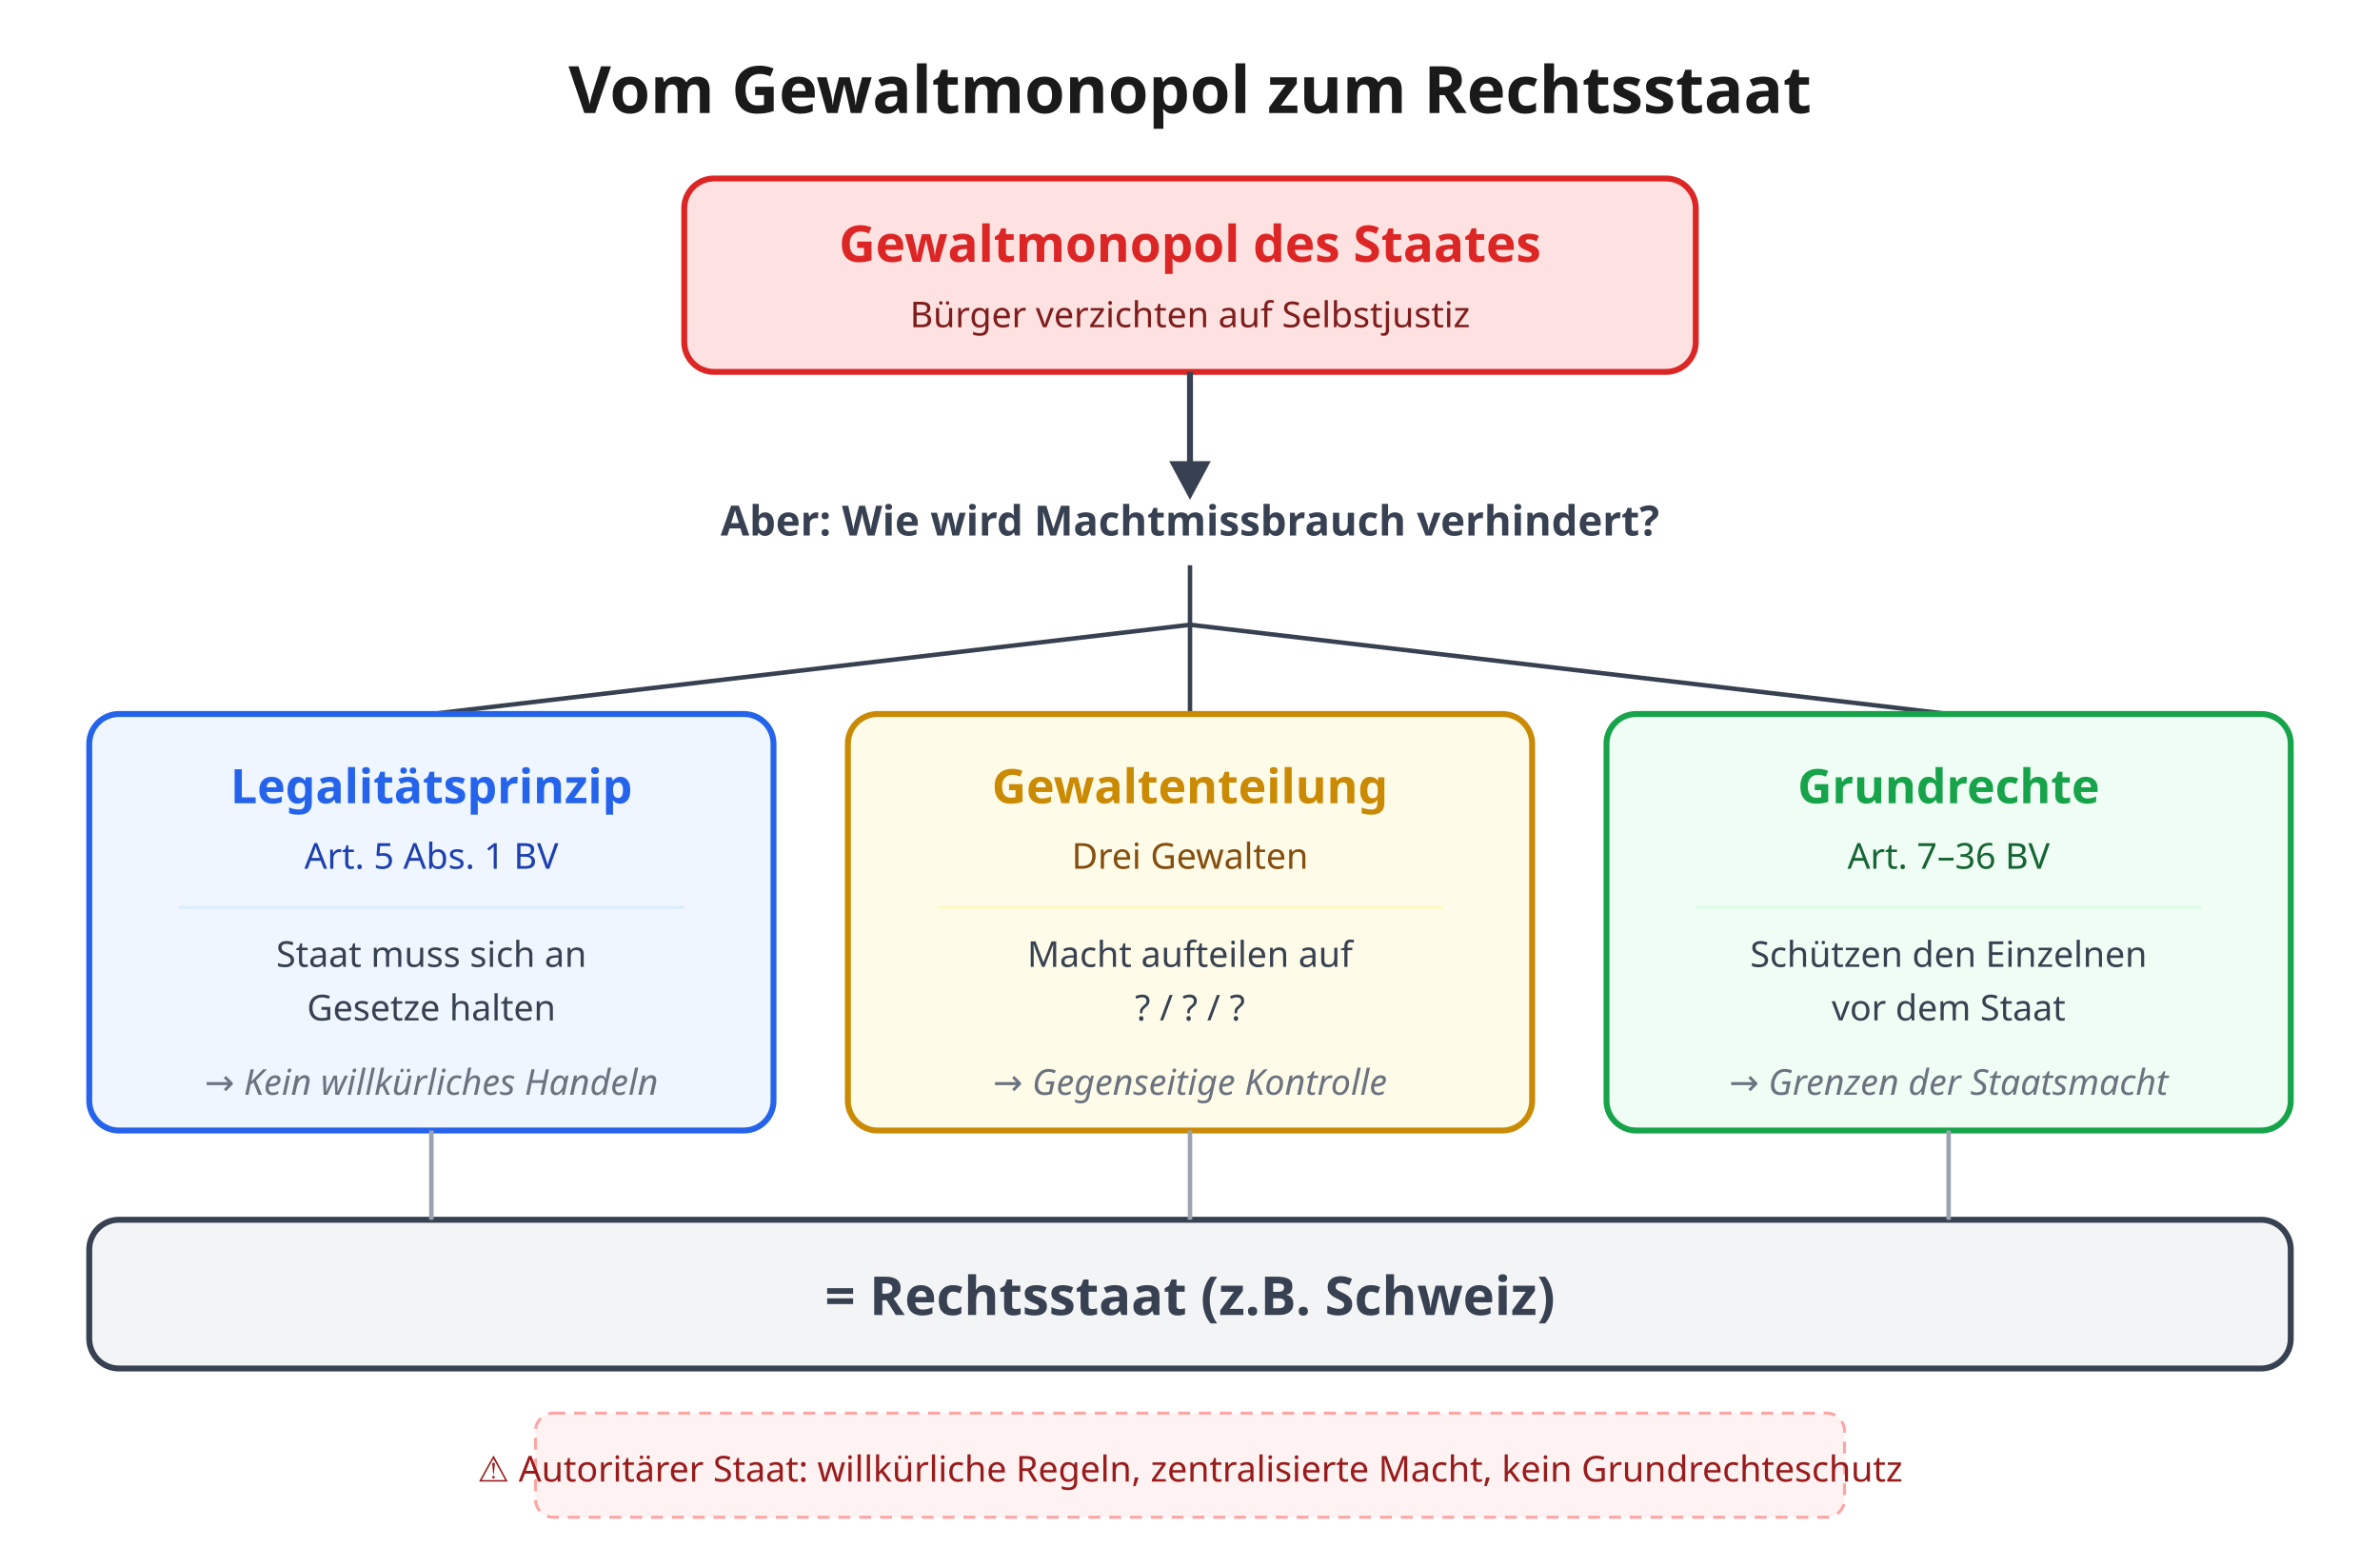
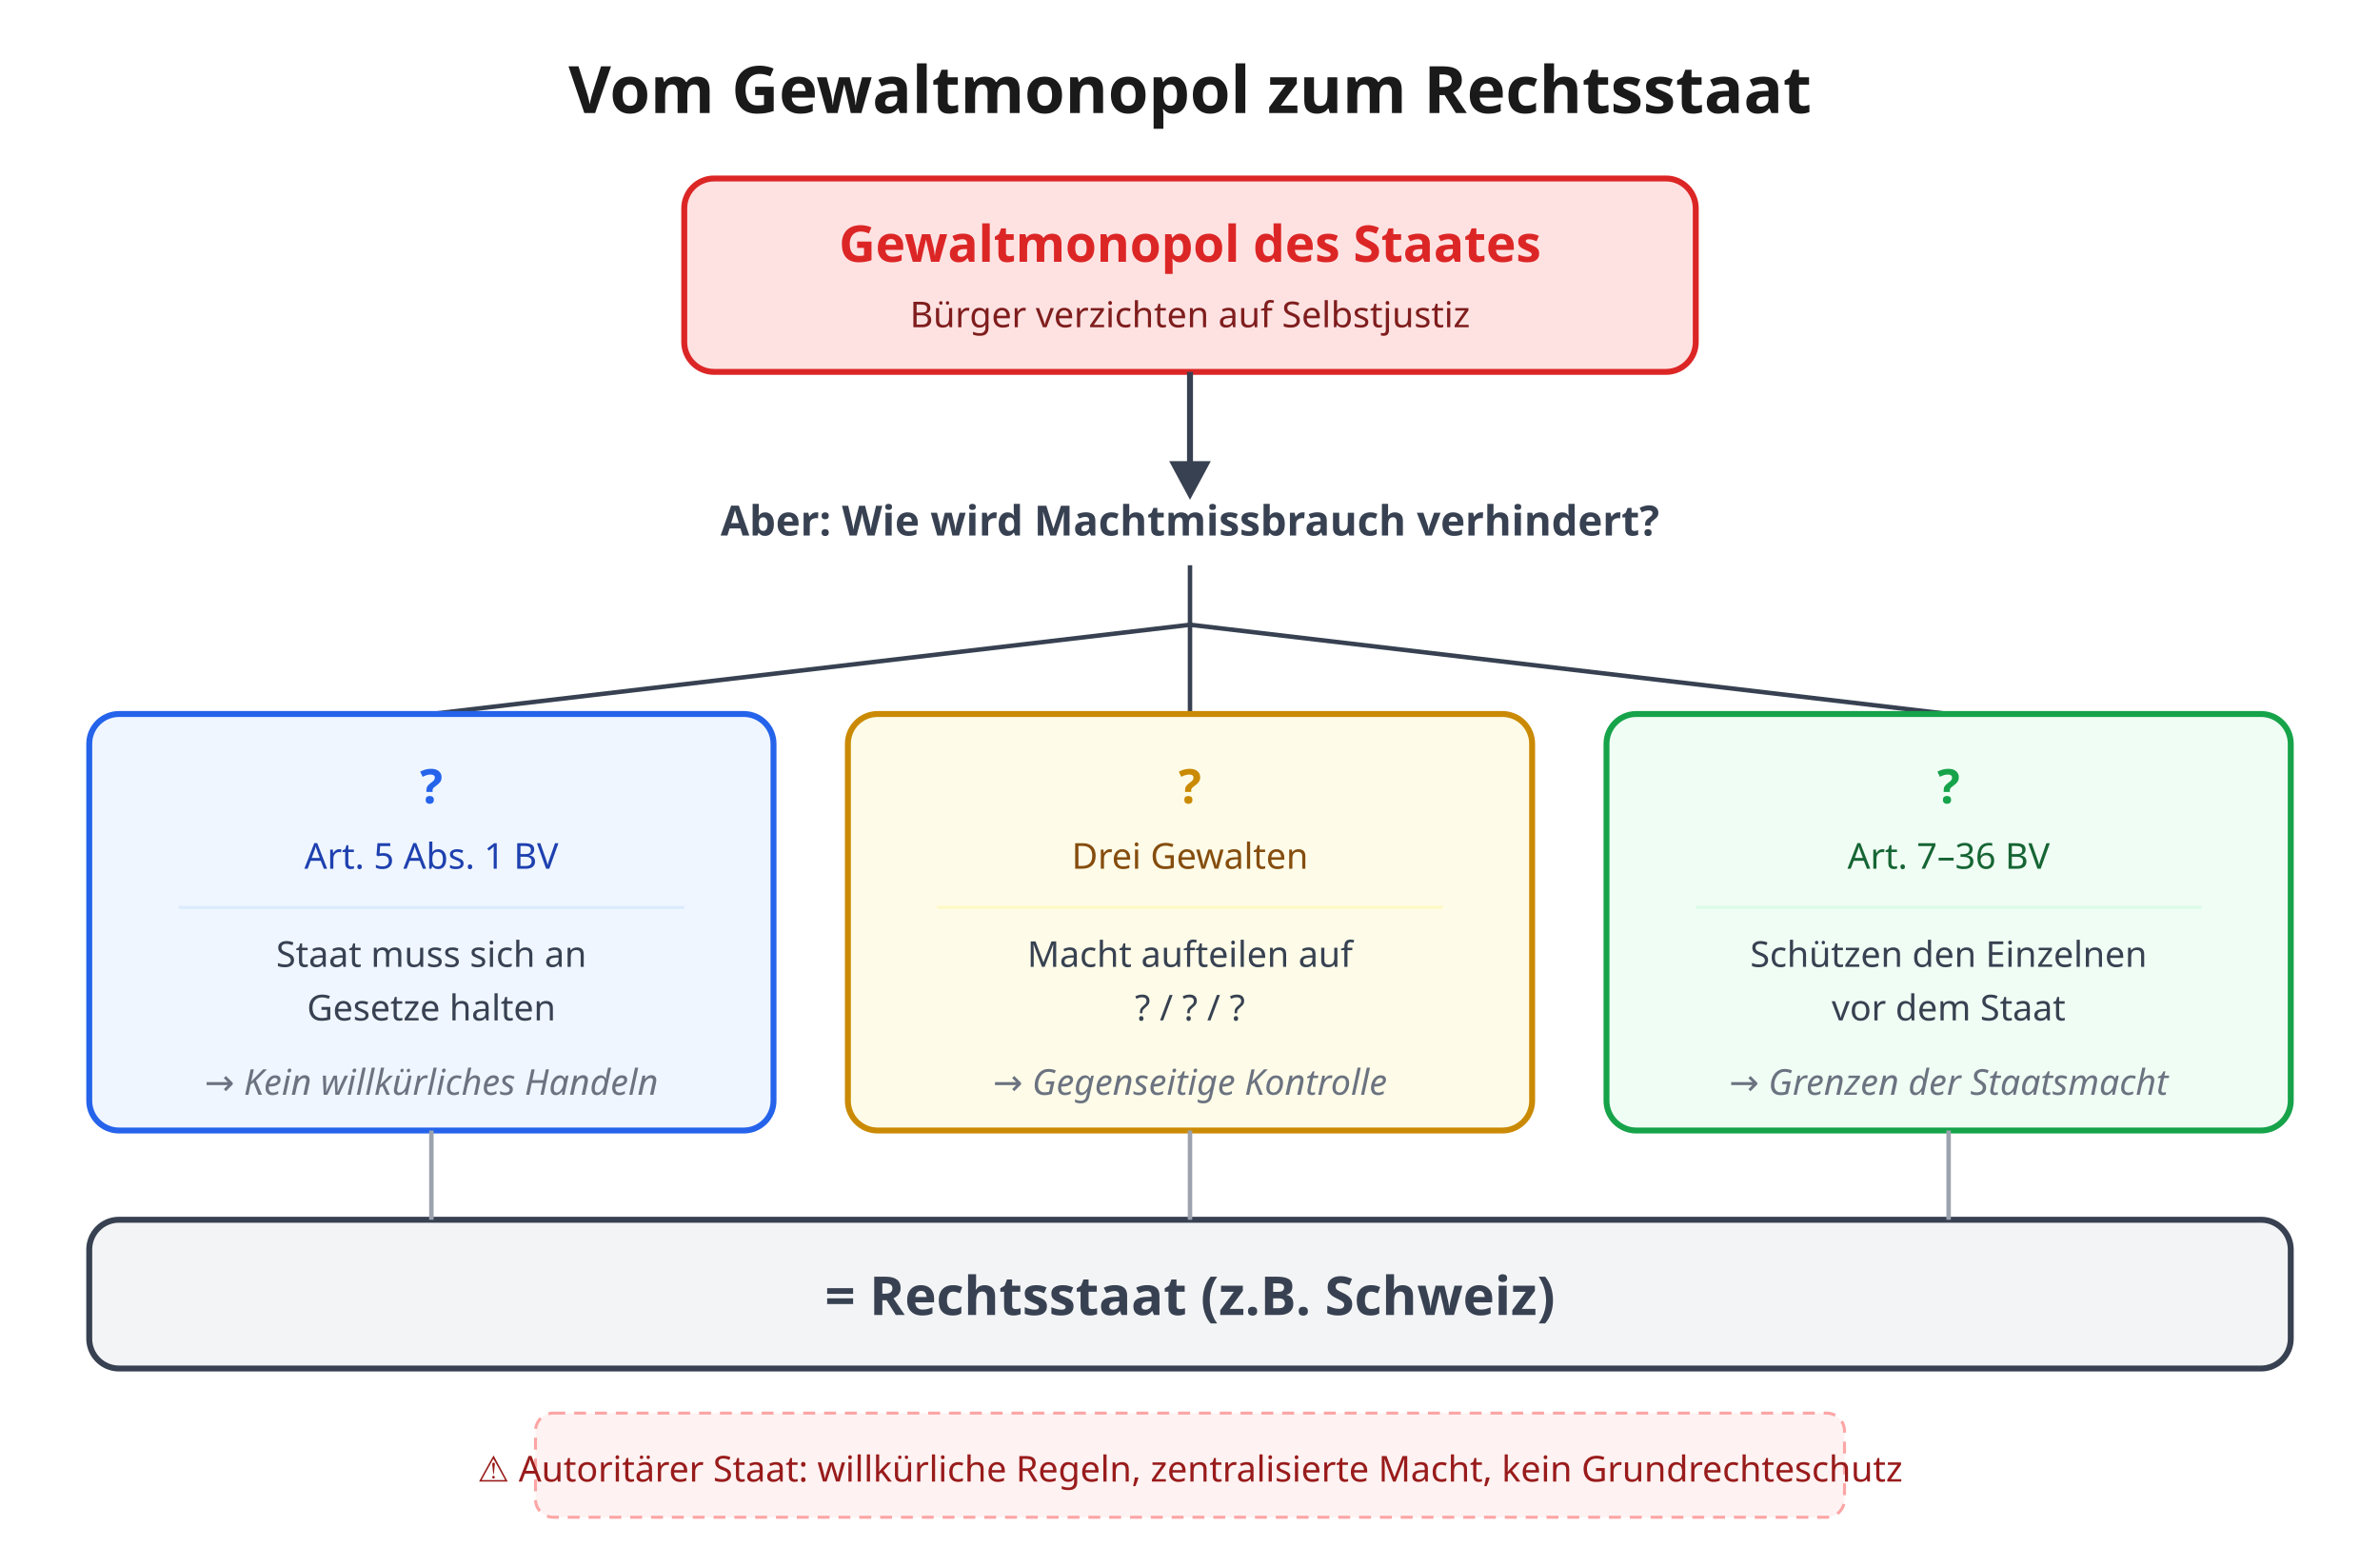
<svg xmlns="http://www.w3.org/2000/svg" viewBox="0 0 800 520" font-family="'DM Sans', system-ui, sans-serif">
  <rect width="800" height="520" fill="#ffffff" />
  <text x="400" y="38" text-anchor="middle" font-size="22" font-weight="700" fill="#1a1a1a">Vom Gewaltmonopol zum Rechtsstaat</text>
  <rect x="230" y="60" width="340" height="65" rx="10" fill="#fee2e2" stroke="#dc2626" stroke-width="2" />
  <text x="400" y="88" text-anchor="middle" font-size="17" font-weight="700" fill="#dc2626">Gewaltmonopol des Staates</text>
  <text x="400" y="110" text-anchor="middle" font-size="12" fill="#7f1d1d">Bürger verzichten auf Selbstjustiz</text>
  <line x1="400" y1="125" x2="400" y2="160" stroke="#374151" stroke-width="2" />
  <polygon points="393,155 400,168 407,155" fill="#374151" />
  <text x="400" y="180" text-anchor="middle" font-size="14" font-weight="600" fill="#374151">Aber: Wie wird Machtmissbrauch verhindert?</text>
  <line x1="400" y1="190" x2="400" y2="210" stroke="#374151" stroke-width="1.5" />
  <line x1="400" y1="210" x2="145" y2="240" stroke="#374151" stroke-width="1.5" />
  <line x1="400" y1="210" x2="400" y2="240" stroke="#374151" stroke-width="1.5" />
  <line x1="400" y1="210" x2="655" y2="240" stroke="#374151" stroke-width="1.5" />
  <rect x="30" y="240" width="230" height="140" rx="10" fill="#eff6ff" stroke="#2563eb" stroke-width="2" />
-   <text x="145" y="270" text-anchor="middle" font-size="16" font-weight="700" fill="#2563eb">Legalitätsprinzip</text>
+   <text x="145" y="270" text-anchor="middle" font-size="16" font-weight="700" fill="#2563eb">?</text>
  <text x="145" y="292" text-anchor="middle" font-size="12" fill="#1e40af">Art. 5 Abs. 1 BV</text>
  <line x1="60" y1="305" x2="230" y2="305" stroke="#dbeafe" stroke-width="1" />
  <text x="145" y="325" text-anchor="middle" font-size="12" fill="#374151">Staat muss sich an</text>
  <text x="145" y="343" text-anchor="middle" font-size="12" fill="#374151">Gesetze halten</text>
  <text x="145" y="368" text-anchor="middle" font-size="12" fill="#6b7280" font-style="italic">→ Kein willkürliches Handeln</text>
  <rect x="285" y="240" width="230" height="140" rx="10" fill="#fefce8" stroke="#ca8a04" stroke-width="2" />
-   <text x="400" y="270" text-anchor="middle" font-size="16" font-weight="700" fill="#ca8a04">Gewaltenteilung</text>
+   <text x="400" y="270" text-anchor="middle" font-size="16" font-weight="700" fill="#ca8a04">?</text>
  <text x="400" y="292" text-anchor="middle" font-size="12" fill="#854d0e">Drei Gewalten</text>
  <line x1="315" y1="305" x2="485" y2="305" stroke="#fef9c3" stroke-width="1" />
  <text x="400" y="325" text-anchor="middle" font-size="12" fill="#374151">Macht aufteilen auf</text>
  <text x="400" y="343" text-anchor="middle" font-size="12" fill="#374151">? / ? / ?</text>
  <text x="400" y="368" text-anchor="middle" font-size="12" fill="#6b7280" font-style="italic">→ Gegenseitige Kontrolle</text>
  <rect x="540" y="240" width="230" height="140" rx="10" fill="#f0fdf4" stroke="#16a34a" stroke-width="2" />
-   <text x="655" y="270" text-anchor="middle" font-size="16" font-weight="700" fill="#16a34a">Grundrechte</text>
+   <text x="655" y="270" text-anchor="middle" font-size="16" font-weight="700" fill="#16a34a">?</text>
  <text x="655" y="292" text-anchor="middle" font-size="12" fill="#166534">Art. 7–36 BV</text>
  <line x1="570" y1="305" x2="740" y2="305" stroke="#dcfce7" stroke-width="1" />
  <text x="655" y="325" text-anchor="middle" font-size="12" fill="#374151">Schützen den Einzelnen</text>
  <text x="655" y="343" text-anchor="middle" font-size="12" fill="#374151">vor dem Staat</text>
  <text x="655" y="368" text-anchor="middle" font-size="12" fill="#6b7280" font-style="italic">→ Grenzen der Staatsmacht</text>
  <rect x="30" y="410" width="740" height="50" rx="10" fill="#f3f4f6" stroke="#374151" stroke-width="2" />
  <text x="400" y="442" text-anchor="middle" font-size="18" font-weight="700" fill="#374151">= Rechtsstaat (z.B. Schweiz)</text>
  <line x1="145" y1="380" x2="145" y2="410" stroke="#9ca3af" stroke-width="1.5" />
  <line x1="400" y1="380" x2="400" y2="410" stroke="#9ca3af" stroke-width="1.5" />
  <line x1="655" y1="380" x2="655" y2="410" stroke="#9ca3af" stroke-width="1.5" />
  <rect x="180" y="475" width="440" height="35" rx="6" fill="#fef2f2" stroke="#fca5a5" stroke-width="1" stroke-dasharray="4,3" />
  <text x="400" y="498" text-anchor="middle" font-size="12" fill="#991b1b">⚠ Autoritärer Staat: willkürliche Regeln, zentralisierte Macht, kein Grundrechteschutz</text>
</svg>
